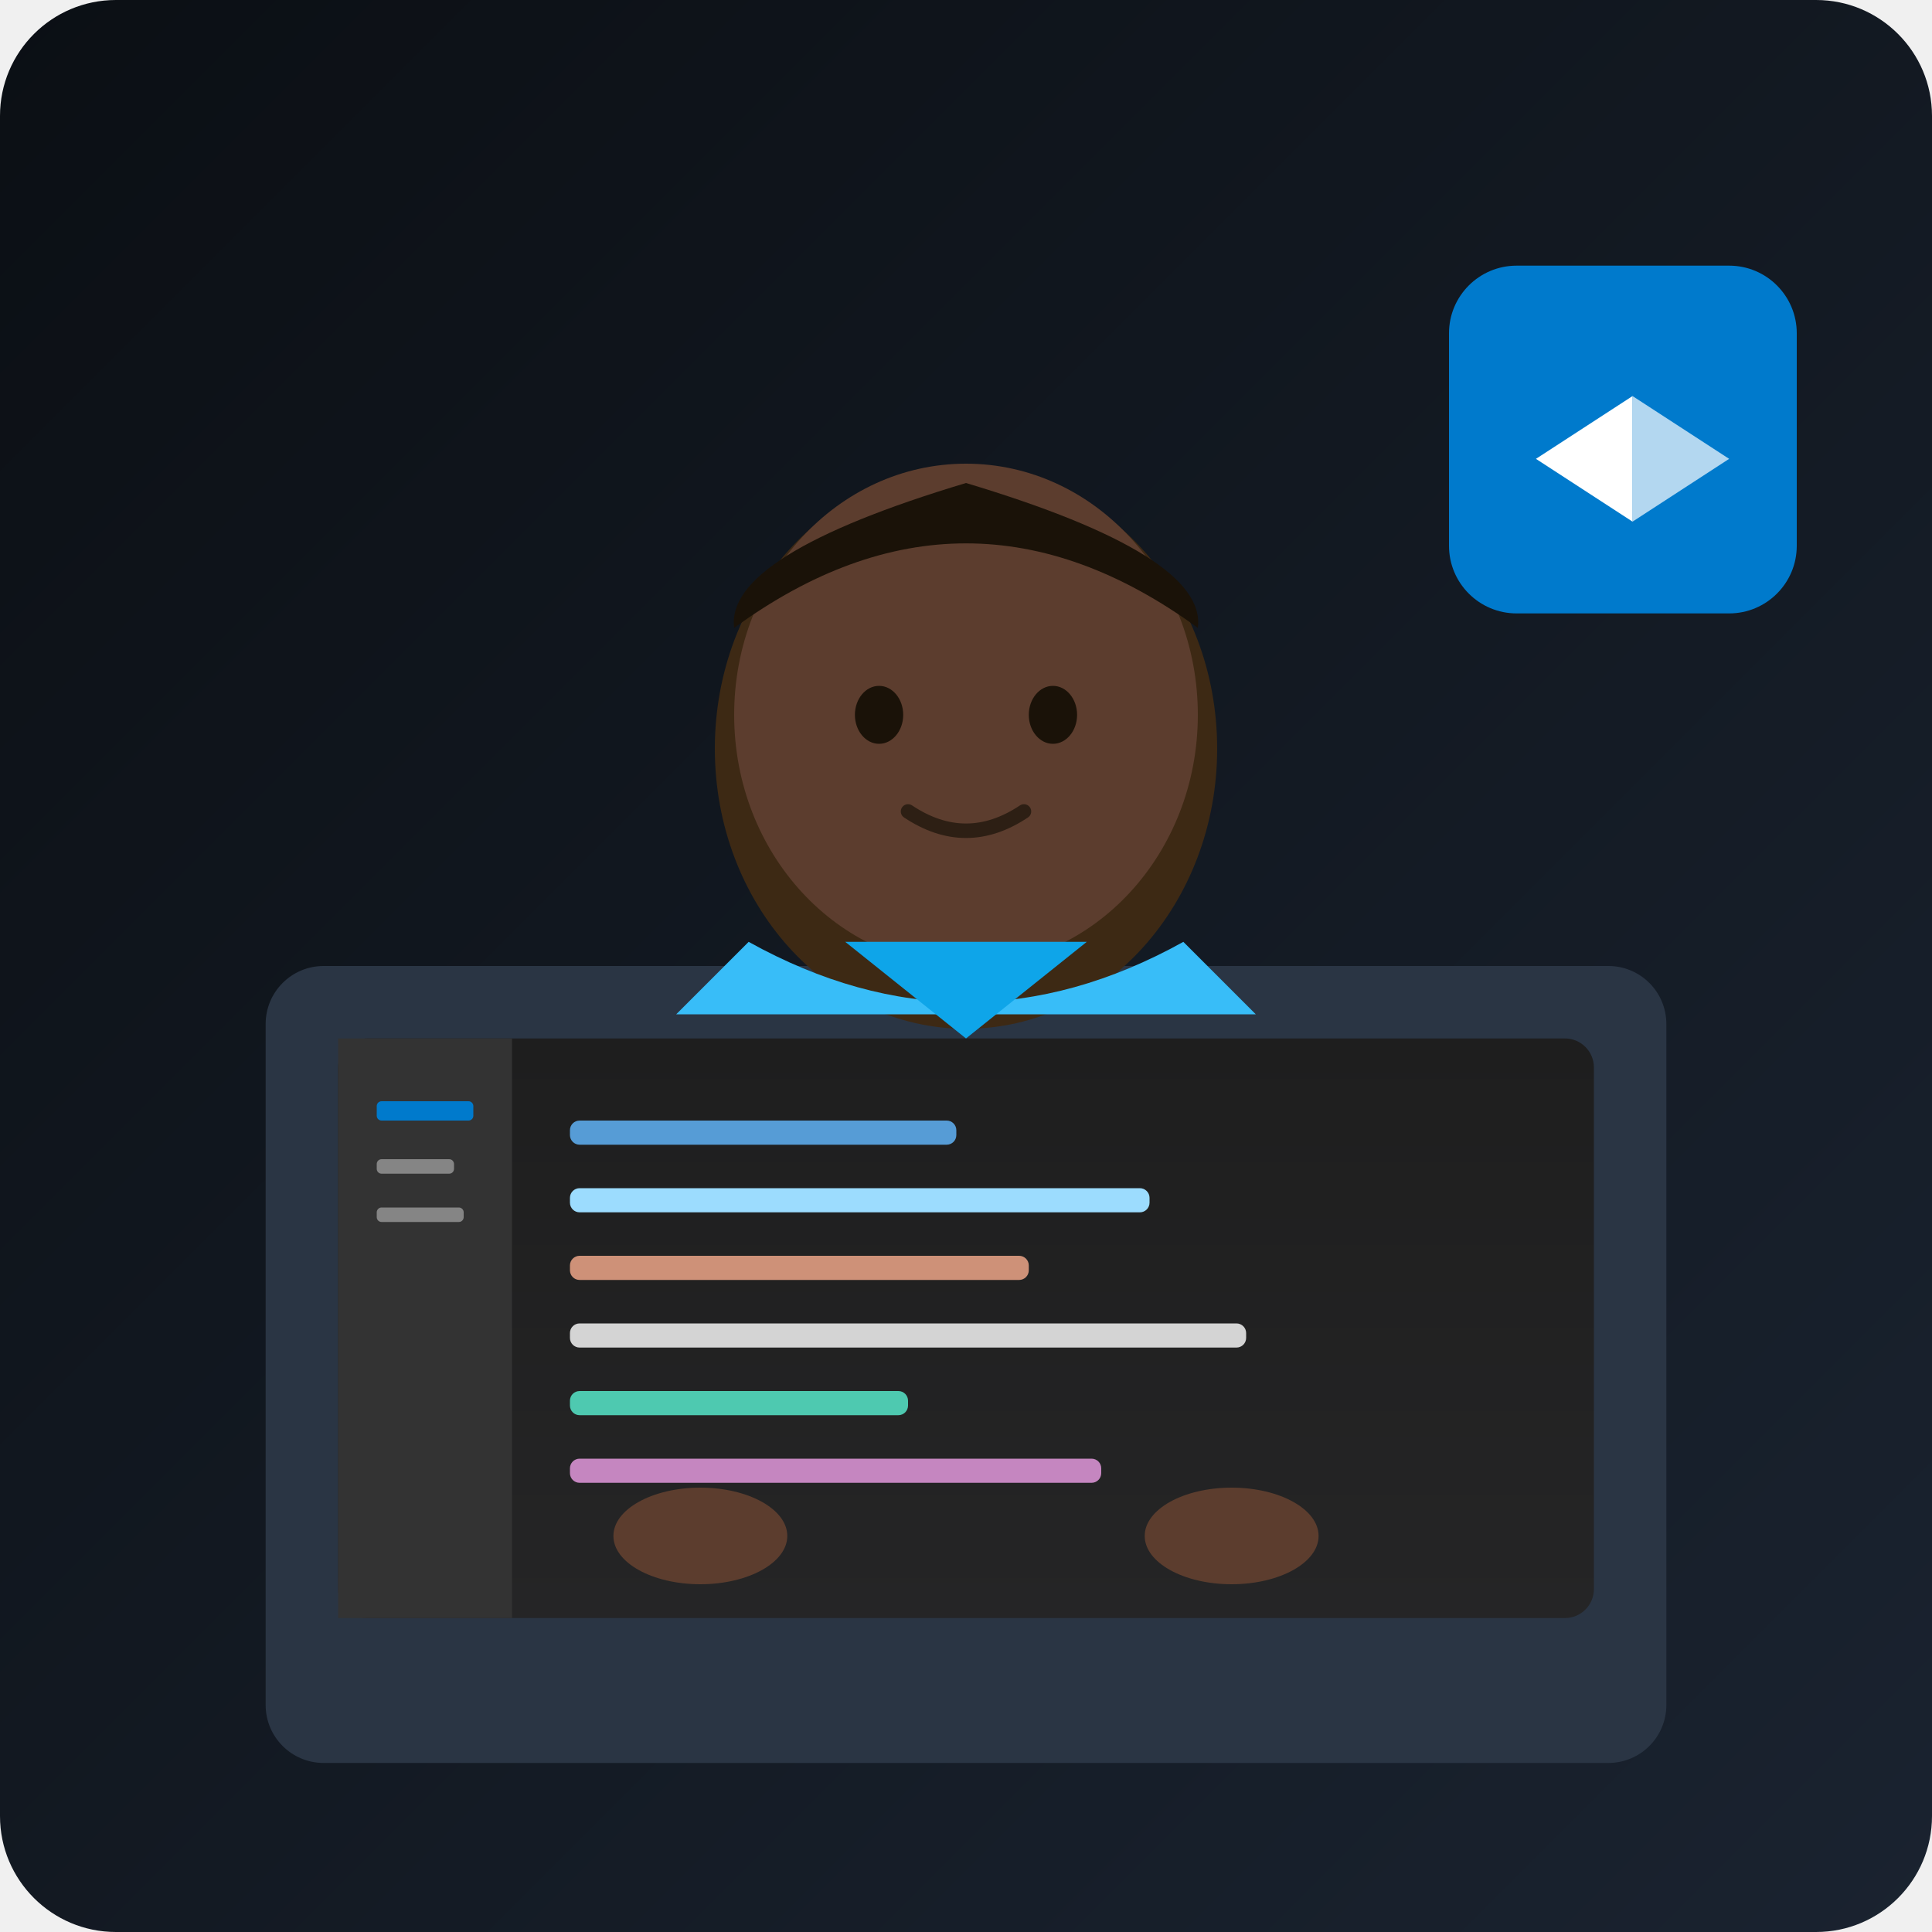
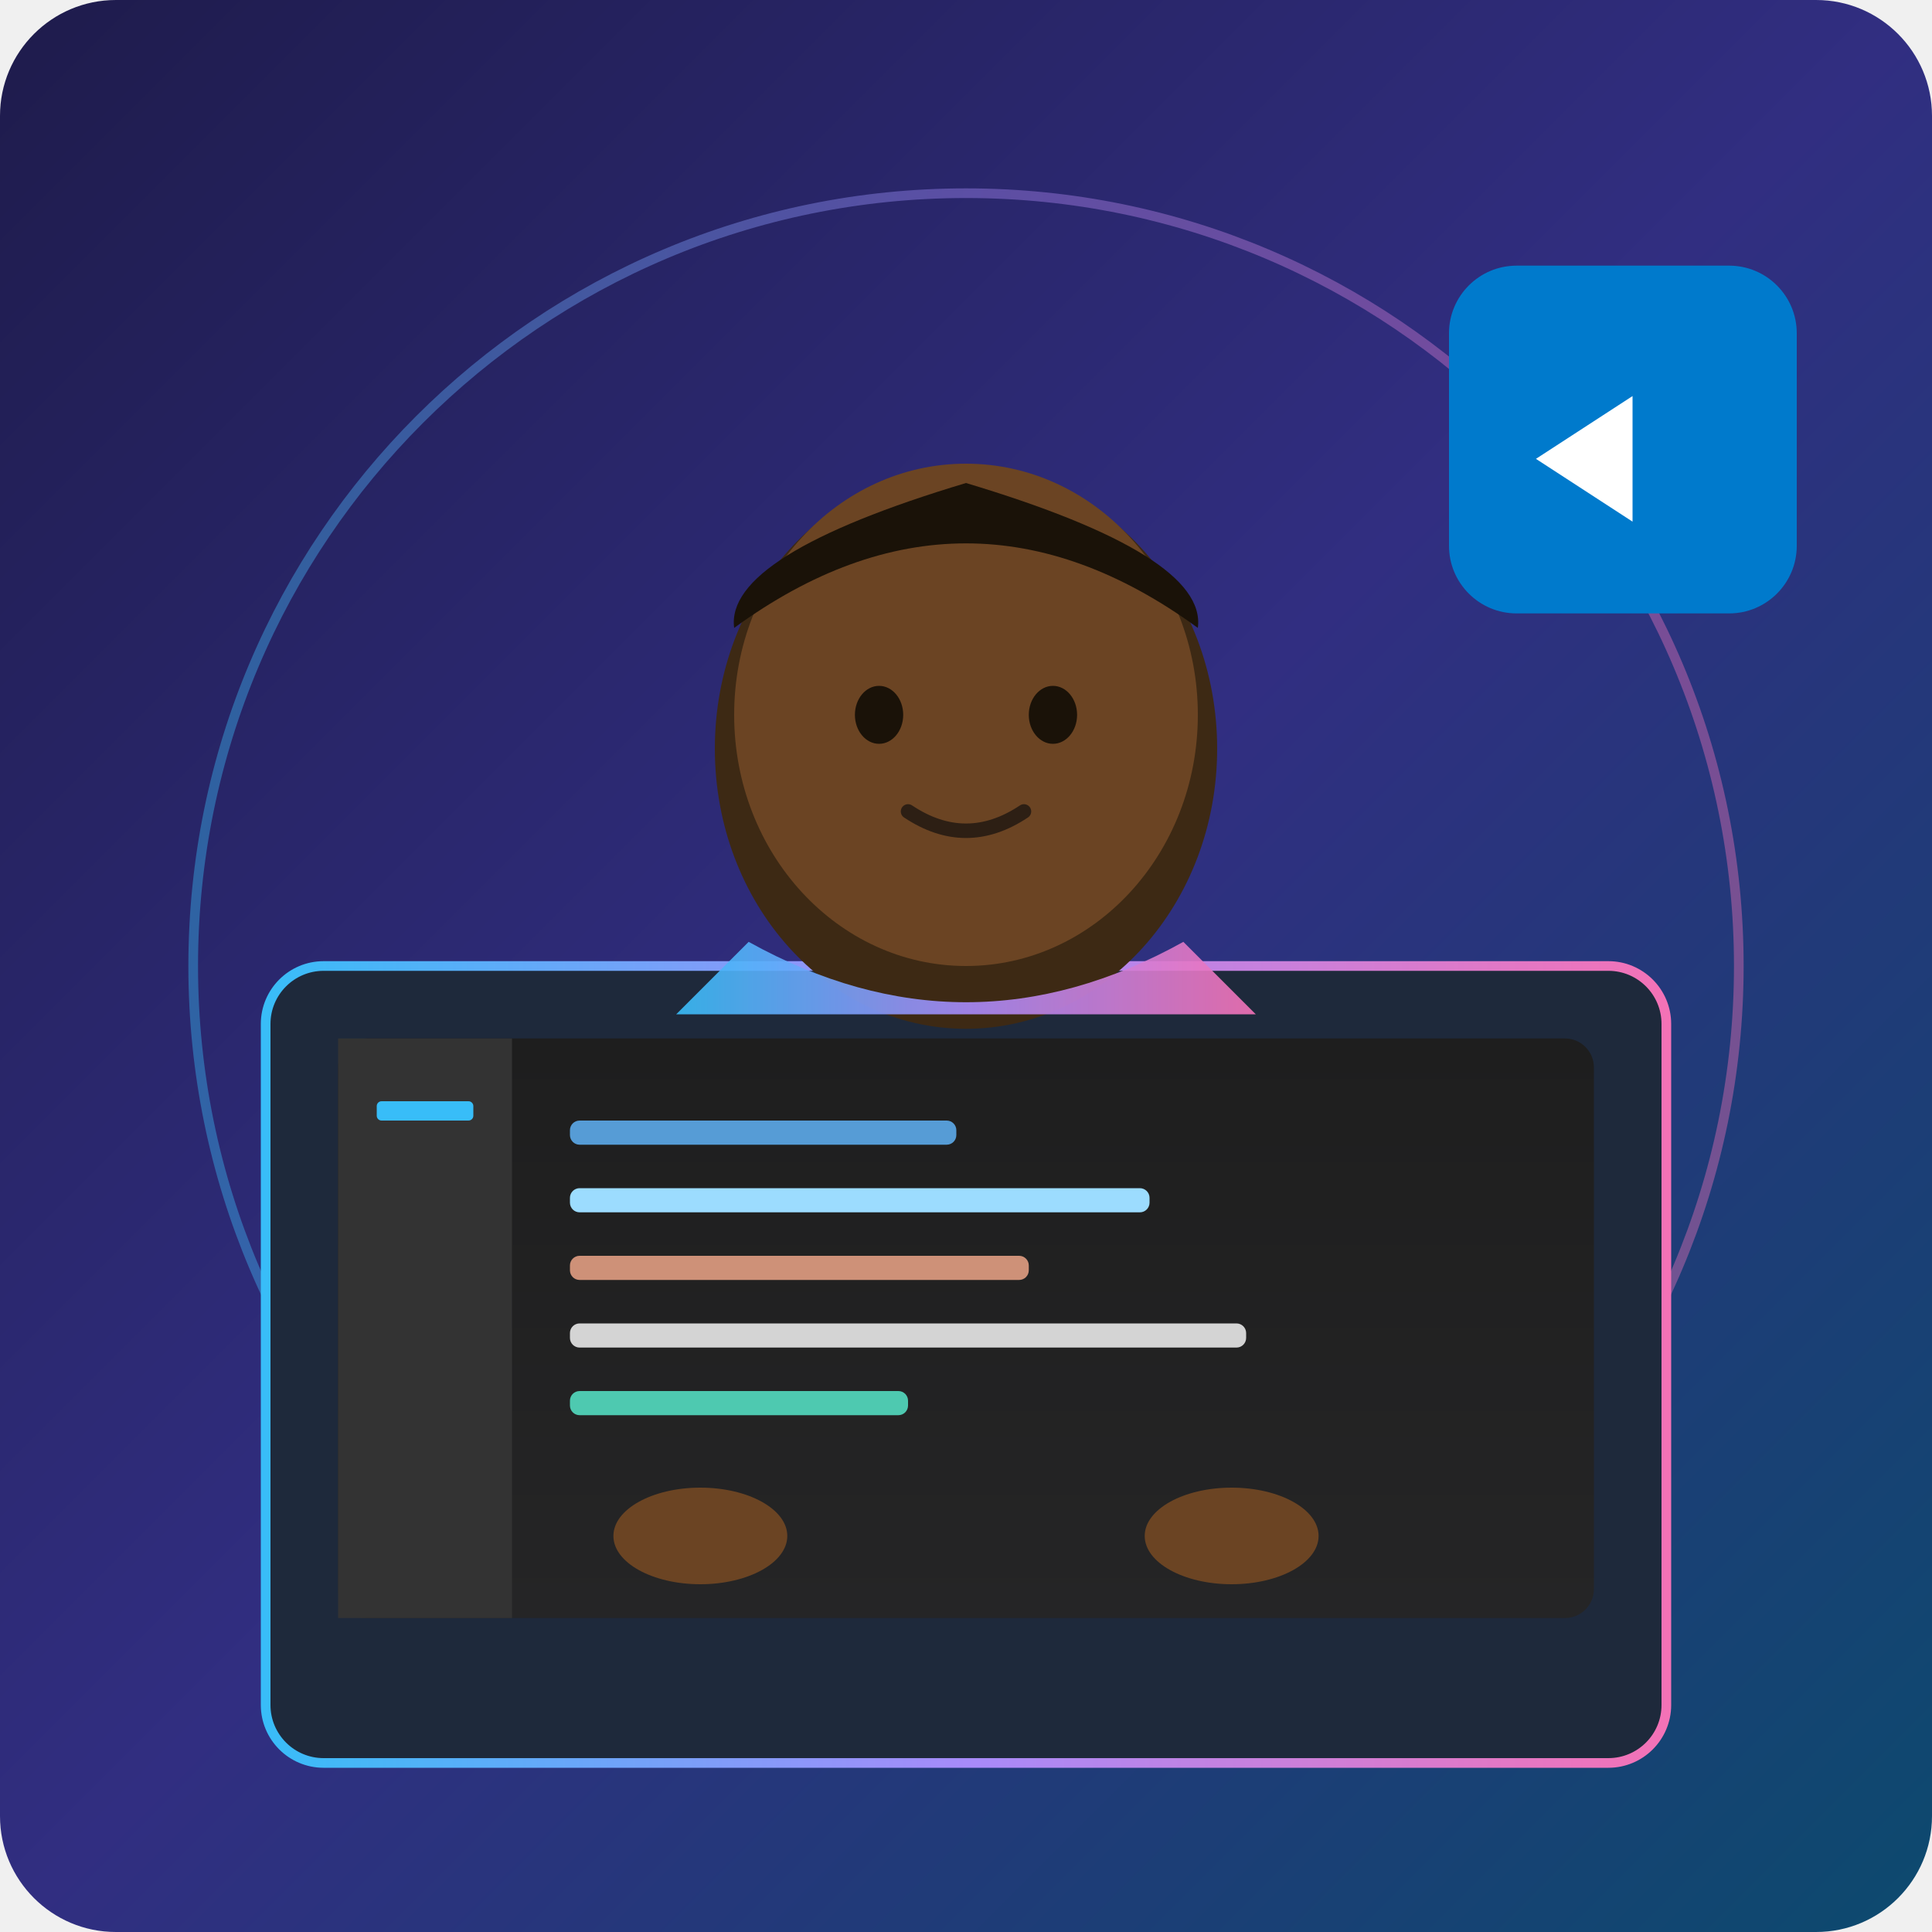
<svg xmlns="http://www.w3.org/2000/svg" viewBox="0 0 400 400" role="img" aria-label="Developer coding in VS Code">
  <defs>
    <linearGradient id="bg" x1="0%" y1="0%" x2="100%" y2="100%">
-       <stop offset="0%" stop-color="#0b0f14" />
-       <stop offset="100%" stop-color="#1a2330" />
+       <stop offset="0%" stop-color="#1e1b4b" />
+       <stop offset="50%" stop-color="#312e81" />
+       <stop offset="100%" stop-color="#0c4a6e" />
+     </linearGradient>
+     <linearGradient id="glow" x1="0%" y1="0%" x2="100%" y2="0%">
+       <stop offset="0%" stop-color="#38bdf8" />
+       <stop offset="50%" stop-color="#a78bfa" />
+       <stop offset="100%" stop-color="#f472b6" />
    </linearGradient>
    <linearGradient id="screen" x1="0%" y1="0%" x2="0%" y2="100%">
      <stop offset="0%" stop-color="#1e1e1e" />
      <stop offset="100%" stop-color="#252526" />
    </linearGradient>
  </defs>
  <rect width="400" height="400" rx="24" fill="url(#bg)" />
-   <rect x="55" y="200" width="290" height="165" rx="12" fill="#2a3544" />
+   <circle cx="200" cy="200" r="160" fill="none" stroke="url(#glow)" stroke-width="2" opacity="0.4" />
+   <rect x="55" y="200" width="290" height="165" rx="12" fill="#1e293b" stroke="url(#glow)" stroke-width="2" />
  <rect x="70" y="215" width="260" height="120" rx="6" fill="url(#screen)" />
-   <rect x="70" y="215" width="36" height="120" fill="#333333" />
-   <rect x="78" y="228" width="20" height="4" rx="1" fill="#007acc" />
-   <rect x="78" y="240" width="16" height="3" rx="1" fill="#858585" />
-   <rect x="78" y="250" width="18" height="3" rx="1" fill="#858585" />
+   <rect x="70" y="215" width="36" height="120" fill="#333" />
+   <rect x="78" y="228" width="20" height="4" rx="1" fill="#38bdf8" />
  <rect x="118" y="232" width="80" height="5" rx="2" fill="#569cd6" />
  <rect x="118" y="246" width="120" height="5" rx="2" fill="#9cdcfe" />
  <rect x="118" y="260" width="95" height="5" rx="2" fill="#ce9178" />
  <rect x="118" y="274" width="140" height="5" rx="2" fill="#d4d4d4" />
  <rect x="118" y="288" width="70" height="5" rx="2" fill="#4ec9b0" />
-   <rect x="118" y="302" width="110" height="5" rx="2" fill="#c586c0" />
  <ellipse cx="200" cy="155" rx="52" ry="58" fill="#3d2914" />
-   <ellipse cx="200" cy="148" rx="48" ry="52" fill="#5c3d2e" />
+   <ellipse cx="200" cy="148" rx="48" ry="52" fill="#6b4423" />
  <path d="M152 130 Q200 95 248 130 Q250 115 200 100 Q150 115 152 130" fill="#1a1208" />
  <ellipse cx="182" cy="148" rx="5" ry="6" fill="#1a1208" />
  <ellipse cx="218" cy="148" rx="5" ry="6" fill="#1a1208" />
  <path d="M188 168 Q200 176 212 168" stroke="#2d1f14" stroke-width="3" fill="none" stroke-linecap="round" />
-   <path d="M155 195 Q200 220 245 195 L260 210 L140 210 Z" fill="#38bdf8" />
-   <path d="M175 195 L200 215 L225 195" fill="#0ea5e9" />
-   <ellipse cx="145" cy="318" rx="18" ry="10" fill="#5c3d2e" />
-   <ellipse cx="255" cy="318" rx="18" ry="10" fill="#5c3d2e" />
+   <path d="M155 195 Q200 220 245 195 L260 210 L140 210 Z" fill="url(#glow)" opacity="0.9" />
+   <ellipse cx="145" cy="318" rx="18" ry="10" fill="#6b4423" />
+   <ellipse cx="255" cy="318" rx="18" ry="10" fill="#6b4423" />
  <rect x="300" y="55" width="72" height="72" rx="14" fill="#007acc" />
  <path d="M318 95 L338 82 L338 108 Z" fill="#fff" />
-   <path d="M338 82 L358 95 L338 108 Z" fill="#fff" opacity="0.7" />
</svg>
